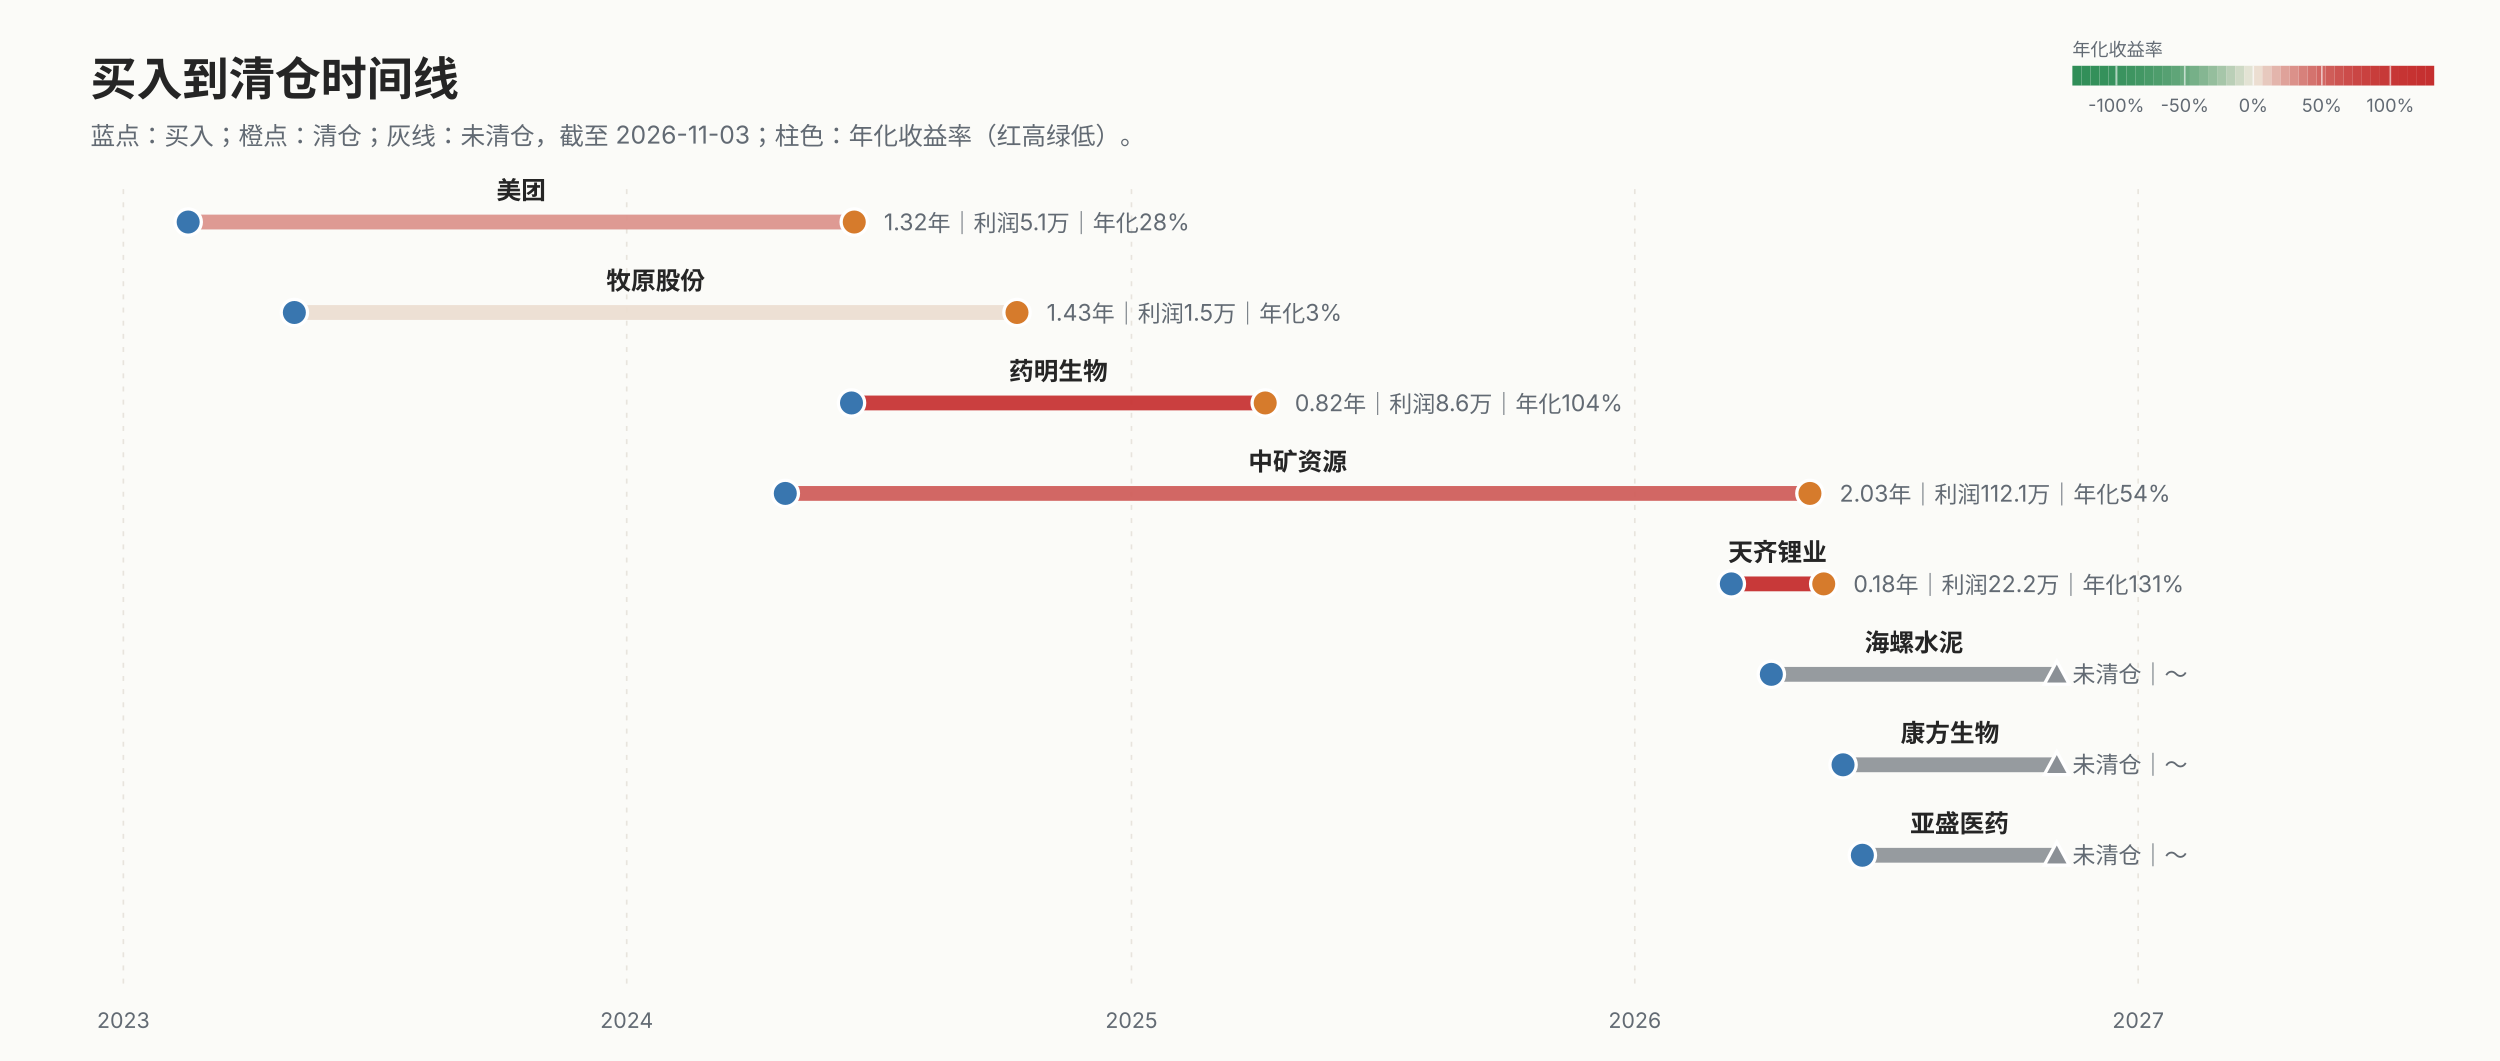
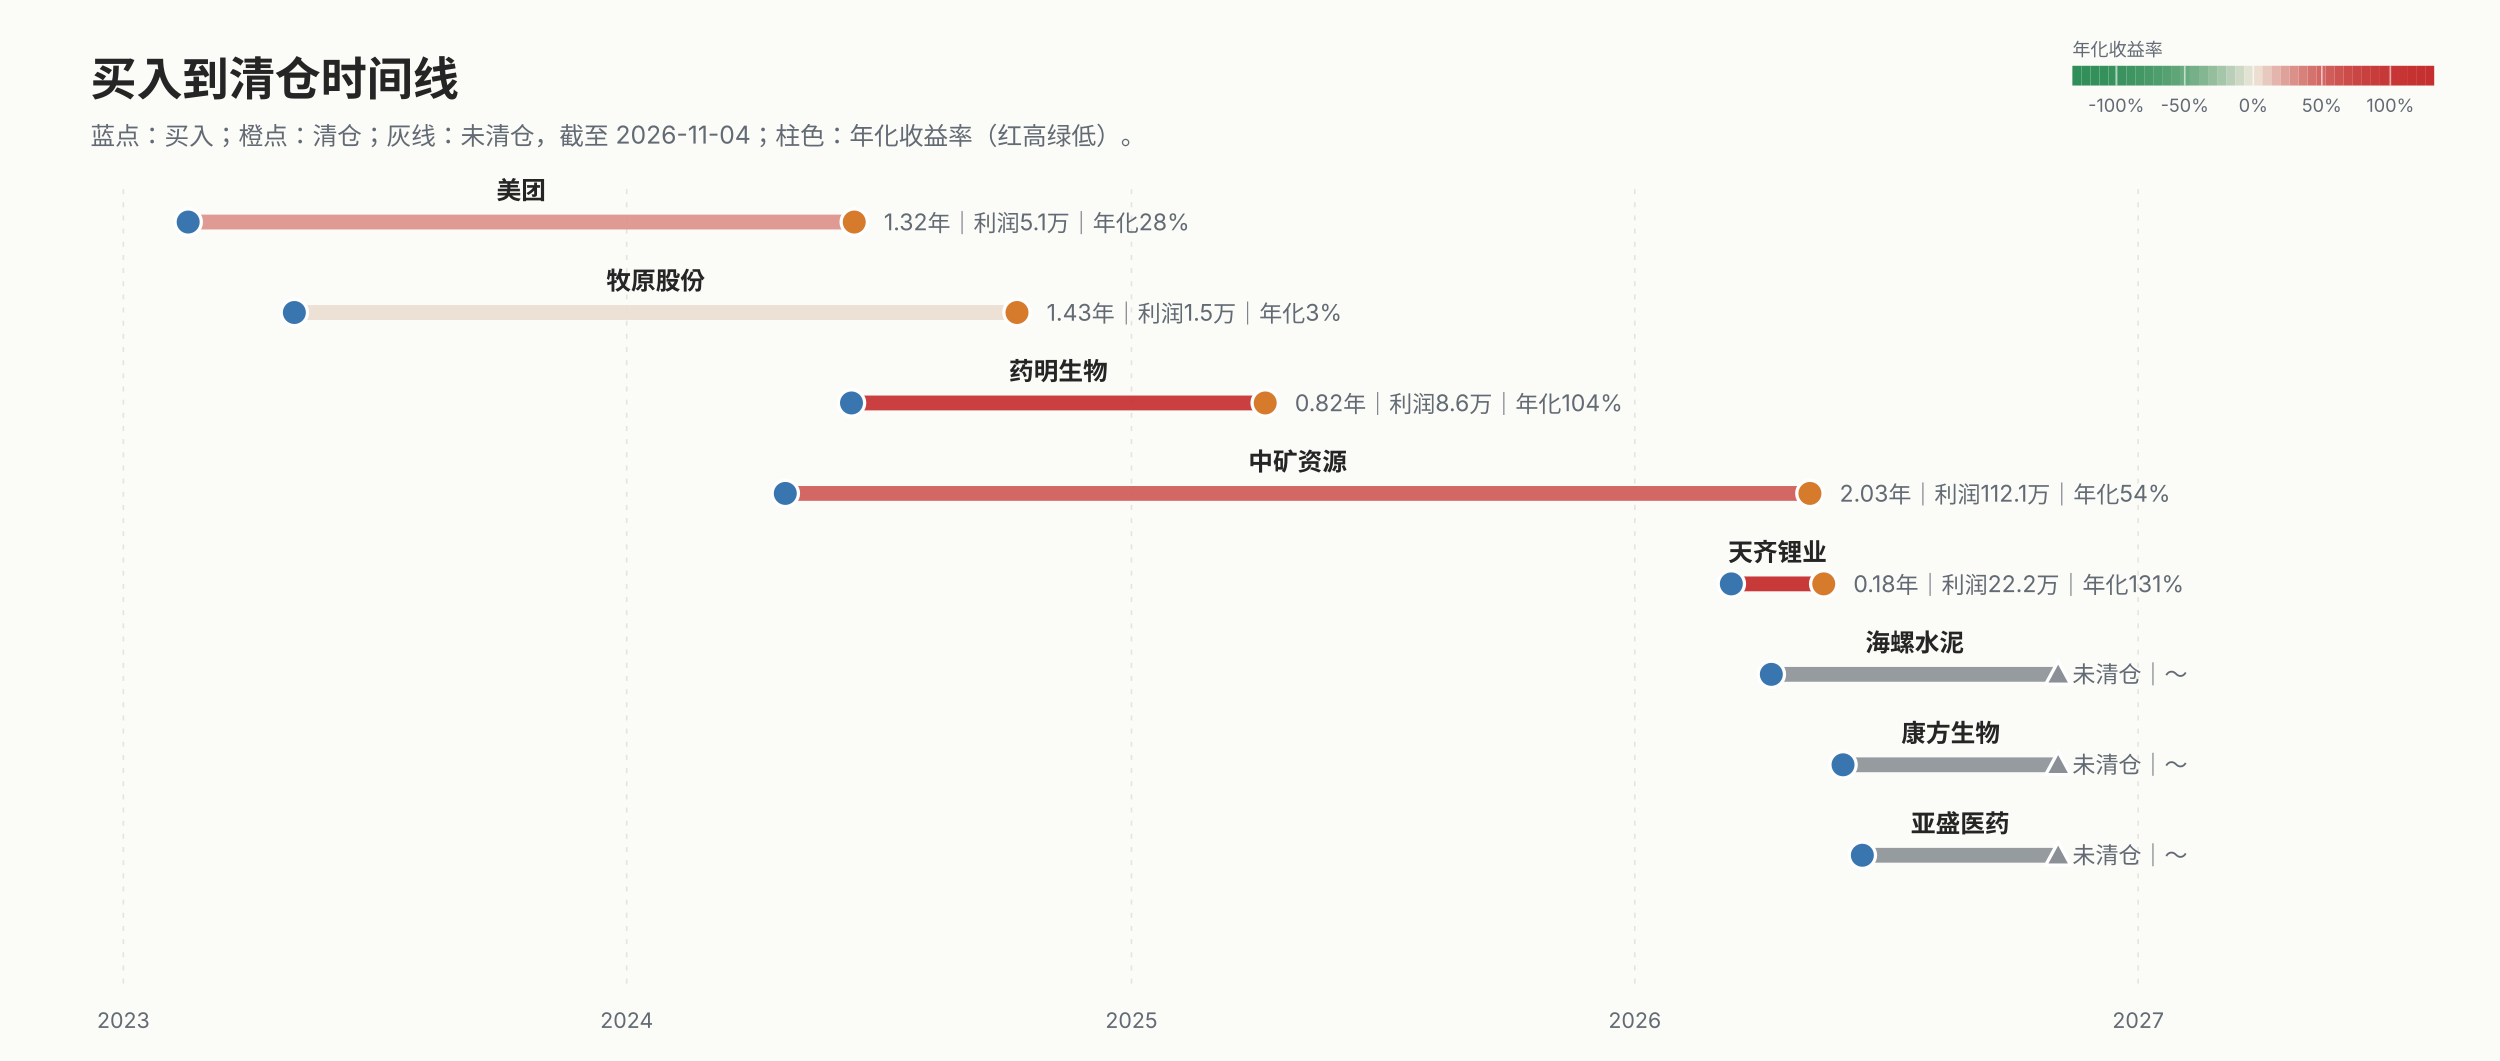
<svg xmlns="http://www.w3.org/2000/svg" width="1520" height="645" viewBox="0 0 1520 645" role="img" aria-label="买入到清仓时间线">
  <rect width="100%" height="100%" fill="#fbfbf8" />
  <style>text{font-family:"Inter","Noto Sans SC","PingFang SC","Microsoft YaHei",Arial,sans-serif;}</style>
  <text x="55" y="58" font-size="28" font-weight="700" fill="#252525">买入到清仓时间线</text>
  <g>
    <rect x="1260.00" y="40" width="5.50" height="12" fill="#308e58" />
    <rect x="1265.50" y="40" width="5.50" height="12" fill="#328f59" />
    <rect x="1271.00" y="40" width="5.50" height="12" fill="#33905a" />
    <rect x="1276.50" y="40" width="5.50" height="12" fill="#35915b" />
    <rect x="1282.00" y="40" width="5.50" height="12" fill="#37925d" />
    <rect x="1287.50" y="40" width="5.50" height="12" fill="#3a935f" />
    <rect x="1293.00" y="40" width="5.50" height="12" fill="#3e9561" />
    <rect x="1298.50" y="40" width="5.50" height="12" fill="#429764" />
    <rect x="1304.00" y="40" width="5.50" height="12" fill="#489a68" />
    <rect x="1309.50" y="40" width="5.50" height="12" fill="#4e9d6c" />
    <rect x="1315.00" y="40" width="5.50" height="12" fill="#56a072" />
    <rect x="1320.50" y="40" width="5.50" height="12" fill="#5fa578" />
    <rect x="1326.00" y="40" width="5.50" height="12" fill="#6aaa7f" />
    <rect x="1331.50" y="40" width="5.50" height="12" fill="#76b088" />
    <rect x="1337.00" y="40" width="5.50" height="12" fill="#85b692" />
    <rect x="1342.50" y="40" width="5.50" height="12" fill="#95be9d" />
    <rect x="1348.00" y="40" width="5.50" height="12" fill="#a6c6a9" />
    <rect x="1353.50" y="40" width="5.50" height="12" fill="#bacfb7" />
    <rect x="1359.00" y="40" width="5.50" height="12" fill="#ced9c5" />
    <rect x="1364.50" y="40" width="5.50" height="12" fill="#e3e3d4" />
    <rect x="1370.00" y="40" width="5.50" height="12" fill="#ecded1" />
    <rect x="1375.50" y="40" width="5.50" height="12" fill="#e7c9be" />
    <rect x="1381.00" y="40" width="5.50" height="12" fill="#e3b5ac" />
    <rect x="1386.50" y="40" width="5.50" height="12" fill="#dfa29a" />
    <rect x="1392.00" y="40" width="5.50" height="12" fill="#db918a" />
    <rect x="1397.50" y="40" width="5.50" height="12" fill="#d7817b" />
    <rect x="1403.00" y="40" width="5.50" height="12" fill="#d4736e" />
    <rect x="1408.50" y="40" width="5.50" height="12" fill="#d26763" />
    <rect x="1414.00" y="40" width="5.50" height="12" fill="#cf5d59" />
    <rect x="1419.50" y="40" width="5.50" height="12" fill="#cd5451" />
    <rect x="1425.00" y="40" width="5.50" height="12" fill="#cc4c4a" />
    <rect x="1430.50" y="40" width="5.50" height="12" fill="#ca4644" />
    <rect x="1436.00" y="40" width="5.50" height="12" fill="#c9413f" />
    <rect x="1441.50" y="40" width="5.50" height="12" fill="#c83d3b" />
    <rect x="1447.00" y="40" width="5.50" height="12" fill="#c73938" />
    <rect x="1452.50" y="40" width="5.50" height="12" fill="#c73635" />
    <rect x="1458.00" y="40" width="5.50" height="12" fill="#c63433" />
    <rect x="1463.50" y="40" width="5.50" height="12" fill="#c63231" />
    <rect x="1469.00" y="40" width="5.50" height="12" fill="#c53030" />
    <rect x="1474.50" y="40" width="5.50" height="12" fill="#c52f2f" />
    <line x1="1286.67" y1="40" x2="1286.67" y2="52" stroke="#fff" stroke-width="1" opacity=".6" />
    <text x="1286.67" y="68" font-size="11" fill="#626a73" text-anchor="middle">-100%</text>
    <line x1="1328.33" y1="40" x2="1328.33" y2="52" stroke="#fff" stroke-width="1" opacity=".6" />
    <text x="1328.33" y="68" font-size="11" fill="#626a73" text-anchor="middle">-50%</text>
    <line x1="1370.00" y1="40" x2="1370.00" y2="52" stroke="#fff" stroke-width="1" opacity=".6" />
    <text x="1370.00" y="68" font-size="11" fill="#626a73" text-anchor="middle">0%</text>
    <line x1="1411.67" y1="40" x2="1411.67" y2="52" stroke="#fff" stroke-width="1" opacity=".6" />
    <text x="1411.67" y="68" font-size="11" fill="#626a73" text-anchor="middle">50%</text>
    <line x1="1453.33" y1="40" x2="1453.33" y2="52" stroke="#fff" stroke-width="1" opacity=".6" />
    <text x="1453.33" y="68" font-size="11" fill="#626a73" text-anchor="middle">100%</text>
    <text x="1260" y="34" font-size="11" fill="#626a73">年化收益率</text>
  </g>
-   <text x="55" y="88" font-size="15" fill="#626a73">蓝点：买入；橙点：清仓；灰线：未清仓，截至 2026-11-03；柱色：年化收益率（红高绿低）。</text>
+   <text x="55" y="88" font-size="15" fill="#626a73">蓝点：买入；橙点：清仓；灰线：未清仓，截至 2026-11-04；柱色：年化收益率（红高绿低）。</text>
  <line x1="75.00" y1="115" x2="75.00" y2="600" stroke="#ddd7ce" opacity=".65" stroke-dasharray="3 5" />
  <text x="75.00" y="625" font-size="13" fill="#626a73" text-anchor="middle">2023</text>
  <line x1="381.04" y1="115" x2="381.04" y2="600" stroke="#ddd7ce" opacity=".65" stroke-dasharray="3 5" />
  <text x="381.04" y="625" font-size="13" fill="#626a73" text-anchor="middle">2024</text>
  <line x1="687.92" y1="115" x2="687.92" y2="600" stroke="#ddd7ce" opacity=".65" stroke-dasharray="3 5" />
  <text x="687.92" y="625" font-size="13" fill="#626a73" text-anchor="middle">2025</text>
  <line x1="993.96" y1="115" x2="993.96" y2="600" stroke="#ddd7ce" opacity=".65" stroke-dasharray="3 5" />
  <text x="993.96" y="625" font-size="13" fill="#626a73" text-anchor="middle">2026</text>
  <line x1="1300.00" y1="115" x2="1300.00" y2="600" stroke="#ddd7ce" opacity=".65" stroke-dasharray="3 5" />
  <text x="1300.00" y="625" font-size="13" fill="#626a73" text-anchor="middle">2027</text>
  <line x1="114.41" y1="135" x2="519.39" y2="135" stroke="#dc958e" stroke-width="9" opacity=".95" />
  <circle cx="519.39" cy="135" r="8" fill="#d67b2c" stroke="#fff" stroke-width="2" />
  <circle cx="114.41" cy="135" r="8" fill="#3976af" stroke="#fff" stroke-width="2" />
  <text x="316.90" y="121" font-size="15" font-weight="700" fill="#252525" text-anchor="middle">美团</text>
  <text x="537.39" y="140" font-size="14" fill="#626a73">1.32年｜利润5.1万｜年化28%</text>
  <line x1="178.97" y1="190" x2="618.33" y2="190" stroke="#ecded2" stroke-width="9" opacity=".95" />
  <circle cx="618.33" cy="190" r="8" fill="#d67b2c" stroke="#fff" stroke-width="2" />
  <circle cx="178.97" cy="190" r="8" fill="#3976af" stroke="#fff" stroke-width="2" />
  <text x="398.65" y="176" font-size="15" font-weight="700" fill="#252525" text-anchor="middle">牧原股份</text>
  <text x="636.33" y="195" font-size="14" fill="#626a73">1.43年｜利润1.5万｜年化3%</text>
  <line x1="517.71" y1="245" x2="769.25" y2="245" stroke="#c73535" stroke-width="9" opacity=".95" />
  <circle cx="769.25" cy="245" r="8" fill="#d67b2c" stroke="#fff" stroke-width="2" />
  <circle cx="517.71" cy="245" r="8" fill="#3976af" stroke="#fff" stroke-width="2" />
  <text x="643.48" y="231" font-size="15" font-weight="700" fill="#252525" text-anchor="middle">药明生物</text>
  <text x="787.25" y="250" font-size="14" fill="#626a73">0.82年｜利润8.6万｜年化104%</text>
  <line x1="477.46" y1="300" x2="1100.44" y2="300" stroke="#d0605c" stroke-width="9" opacity=".95" />
  <circle cx="1100.44" cy="300" r="8" fill="#d67b2c" stroke="#fff" stroke-width="2" />
  <circle cx="477.46" cy="300" r="8" fill="#3976af" stroke="#fff" stroke-width="2" />
  <text x="788.95" y="286" font-size="15" font-weight="700" fill="#252525" text-anchor="middle">中矿资源</text>
  <text x="1118.44" y="305" font-size="14" fill="#626a73">2.03年｜利润112.1万｜年化54%</text>
  <line x1="1052.65" y1="355" x2="1108.83" y2="355" stroke="#c52f2f" stroke-width="9" opacity=".95" />
  <circle cx="1108.83" cy="355" r="8" fill="#d67b2c" stroke="#fff" stroke-width="2" />
  <circle cx="1052.65" cy="355" r="8" fill="#3976af" stroke="#fff" stroke-width="2" />
  <text x="1080.74" y="341" font-size="15" font-weight="700" fill="#252525" text-anchor="middle">天齐锂业</text>
  <text x="1126.83" y="360" font-size="14" fill="#626a73">0.18年｜利润22.2万｜年化131%</text>
-   <line x1="1076.97" y1="410" x2="1250.53" y2="410" stroke="#8b9096" stroke-width="9" opacity=".9" />
-   <polygon points="1250.53,402 1242.93,416 1258.13,416" fill="#8b9096" stroke="#fff" stroke-width="2" />
+   <line x1="1076.97" y1="410" x2="1251.37" y2="410" stroke="#8b9096" stroke-width="9" opacity=".9" />
+   <polygon points="1251.37,402 1243.77,416 1258.97,416" fill="#8b9096" stroke="#fff" stroke-width="2" />
  <circle cx="1076.97" cy="410" r="8" fill="#3976af" stroke="#fff" stroke-width="2" />
-   <text x="1163.75" y="396" font-size="15" font-weight="700" fill="#252525" text-anchor="middle">海螺水泥</text>
+   <text x="1164.17" y="396" font-size="15" font-weight="700" fill="#252525" text-anchor="middle">海螺水泥</text>
  <text x="1260.00" y="415" font-size="14" fill="#626a73">未清仓｜～</text>
-   <line x1="1120.57" y1="465" x2="1250.53" y2="465" stroke="#8b9096" stroke-width="9" opacity=".9" />
-   <polygon points="1250.53,457 1242.93,471 1258.13,471" fill="#8b9096" stroke="#fff" stroke-width="2" />
+   <line x1="1120.57" y1="465" x2="1251.37" y2="465" stroke="#8b9096" stroke-width="9" opacity=".9" />
+   <polygon points="1251.37,457 1243.77,471 1258.97,471" fill="#8b9096" stroke="#fff" stroke-width="2" />
  <circle cx="1120.57" cy="465" r="8" fill="#3976af" stroke="#fff" stroke-width="2" />
-   <text x="1185.55" y="451" font-size="15" font-weight="700" fill="#252525" text-anchor="middle">康方生物</text>
+   <text x="1185.97" y="451" font-size="15" font-weight="700" fill="#252525" text-anchor="middle">康方生物</text>
  <text x="1260.00" y="470" font-size="14" fill="#626a73">未清仓｜～</text>
-   <line x1="1132.31" y1="520" x2="1250.53" y2="520" stroke="#8b9096" stroke-width="9" opacity=".9" />
-   <polygon points="1250.53,512 1242.93,526 1258.13,526" fill="#8b9096" stroke="#fff" stroke-width="2" />
+   <line x1="1132.31" y1="520" x2="1251.37" y2="520" stroke="#8b9096" stroke-width="9" opacity=".9" />
+   <polygon points="1251.37,512 1243.77,526 1258.97,526" fill="#8b9096" stroke="#fff" stroke-width="2" />
  <circle cx="1132.31" cy="520" r="8" fill="#3976af" stroke="#fff" stroke-width="2" />
-   <text x="1191.42" y="506" font-size="15" font-weight="700" fill="#252525" text-anchor="middle">亚盛医药</text>
+   <text x="1191.84" y="506" font-size="15" font-weight="700" fill="#252525" text-anchor="middle">亚盛医药</text>
  <text x="1260.00" y="525" font-size="14" fill="#626a73">未清仓｜～</text>
</svg>
